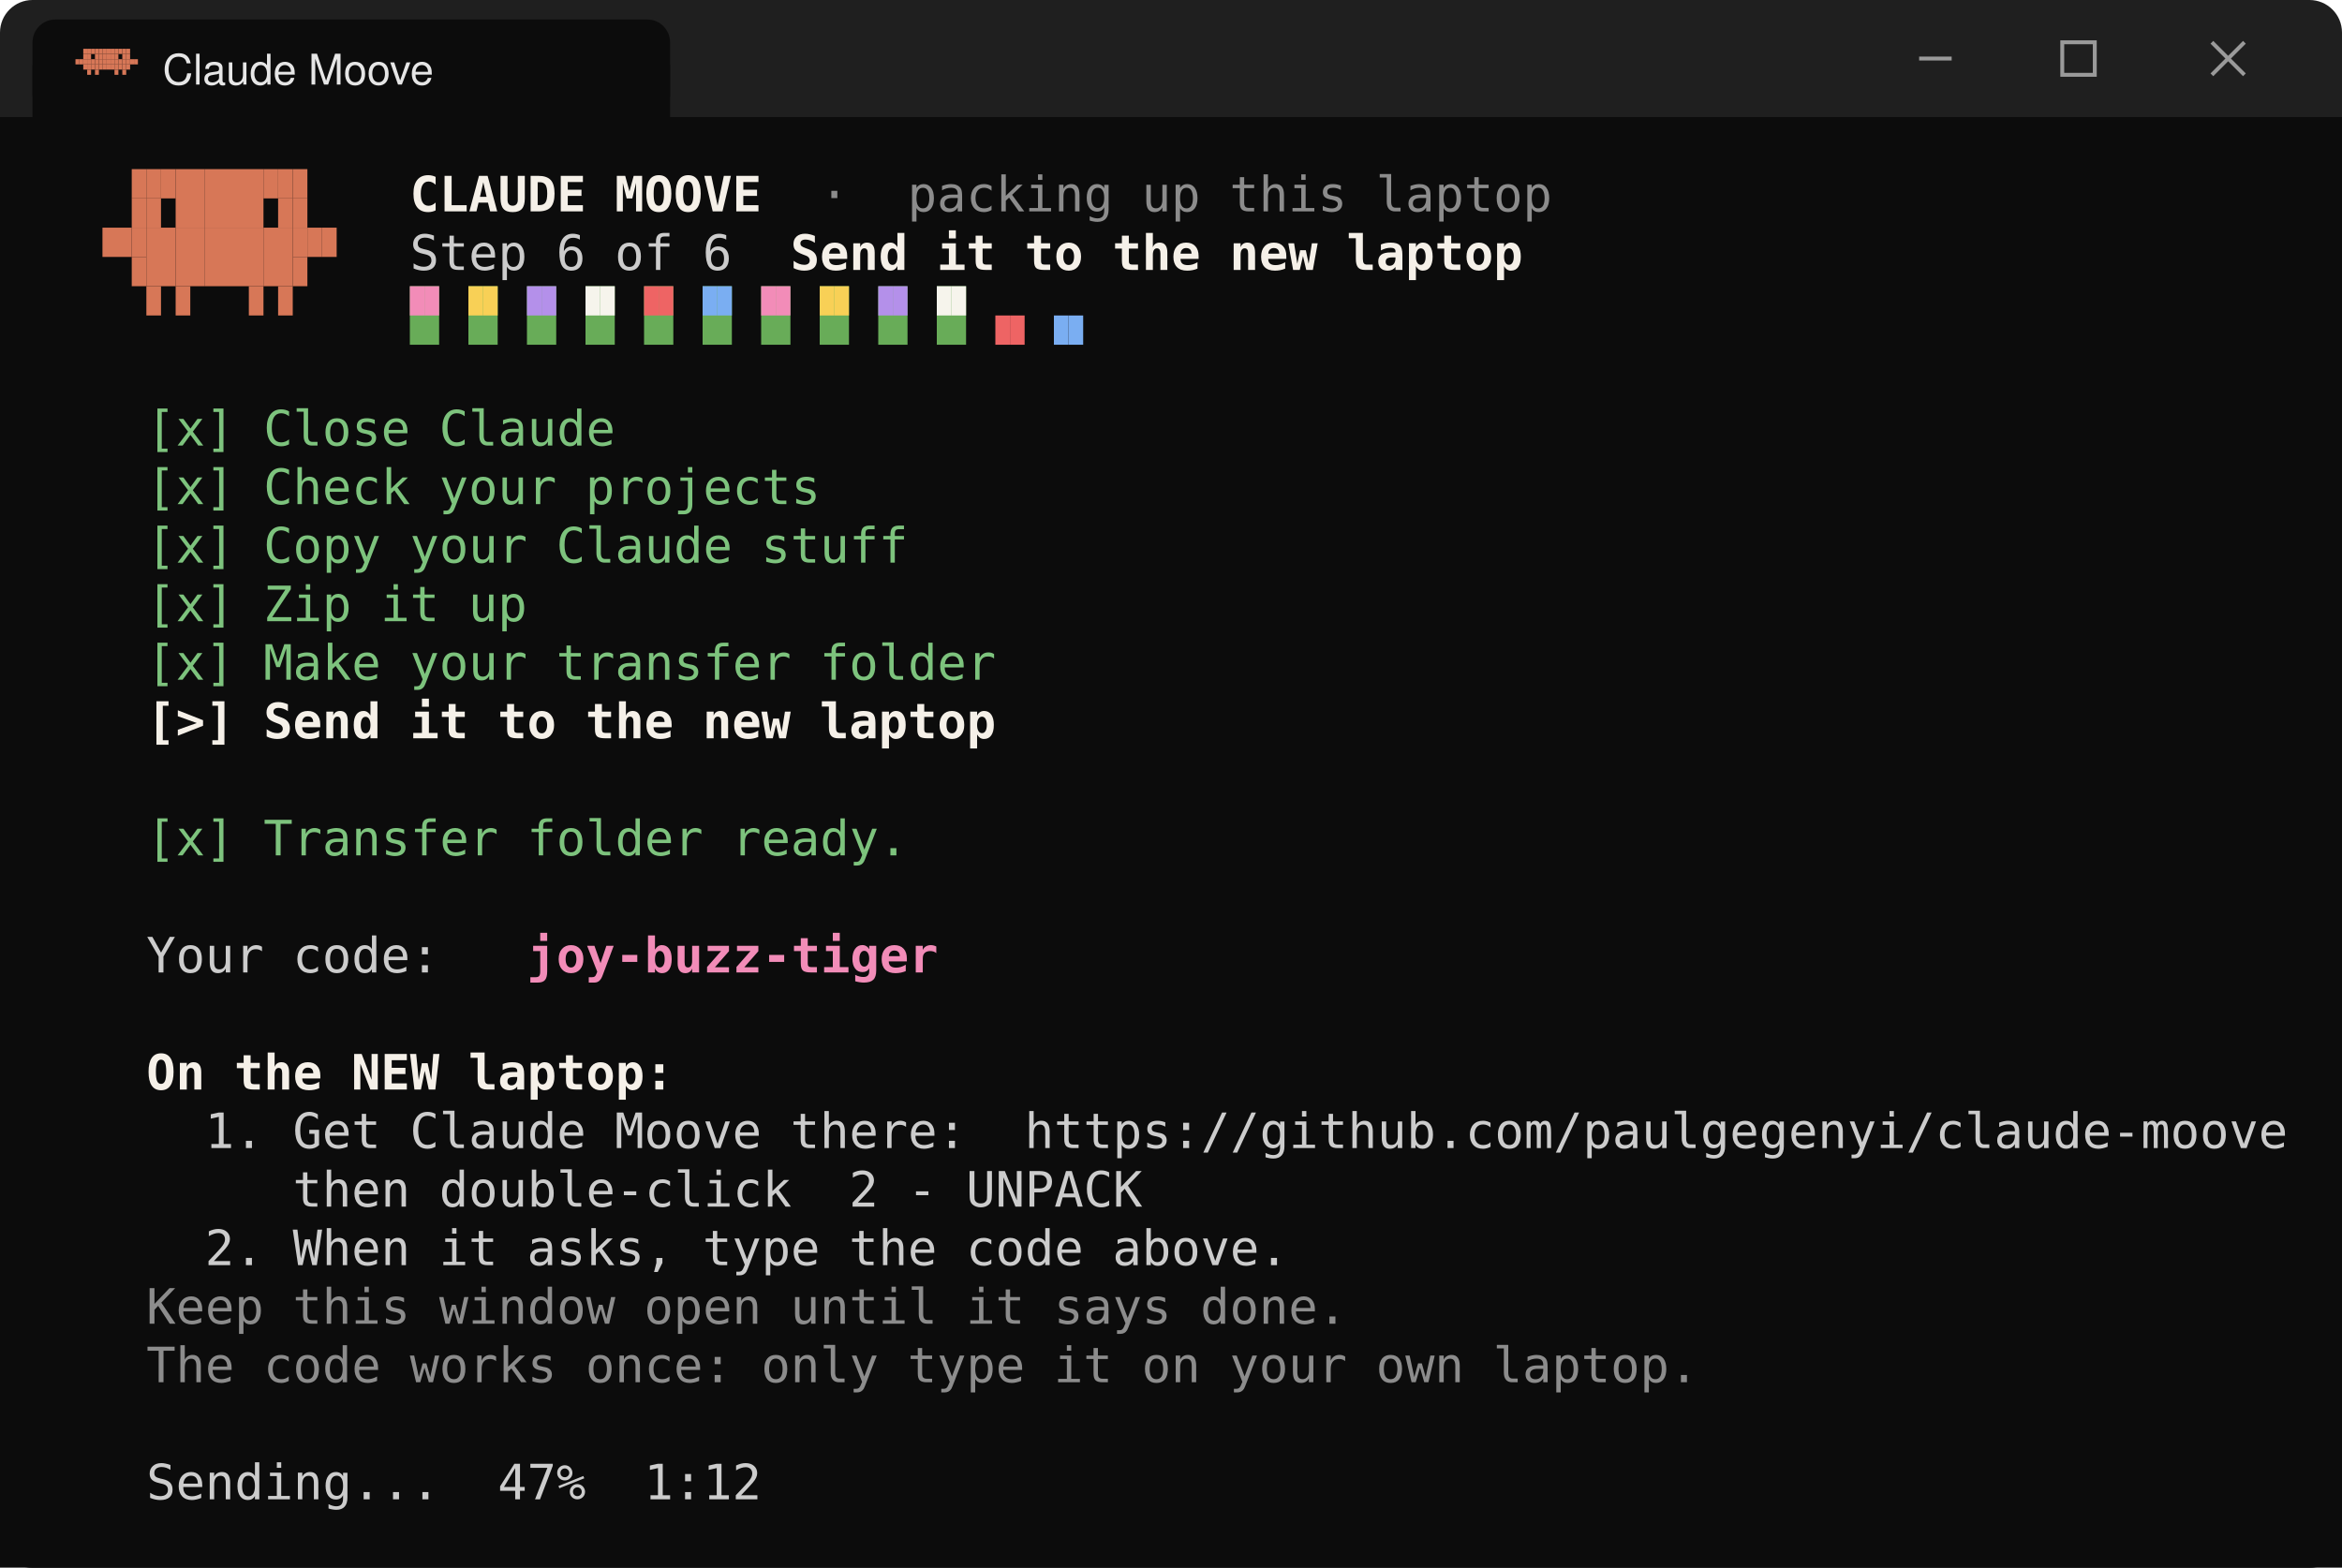
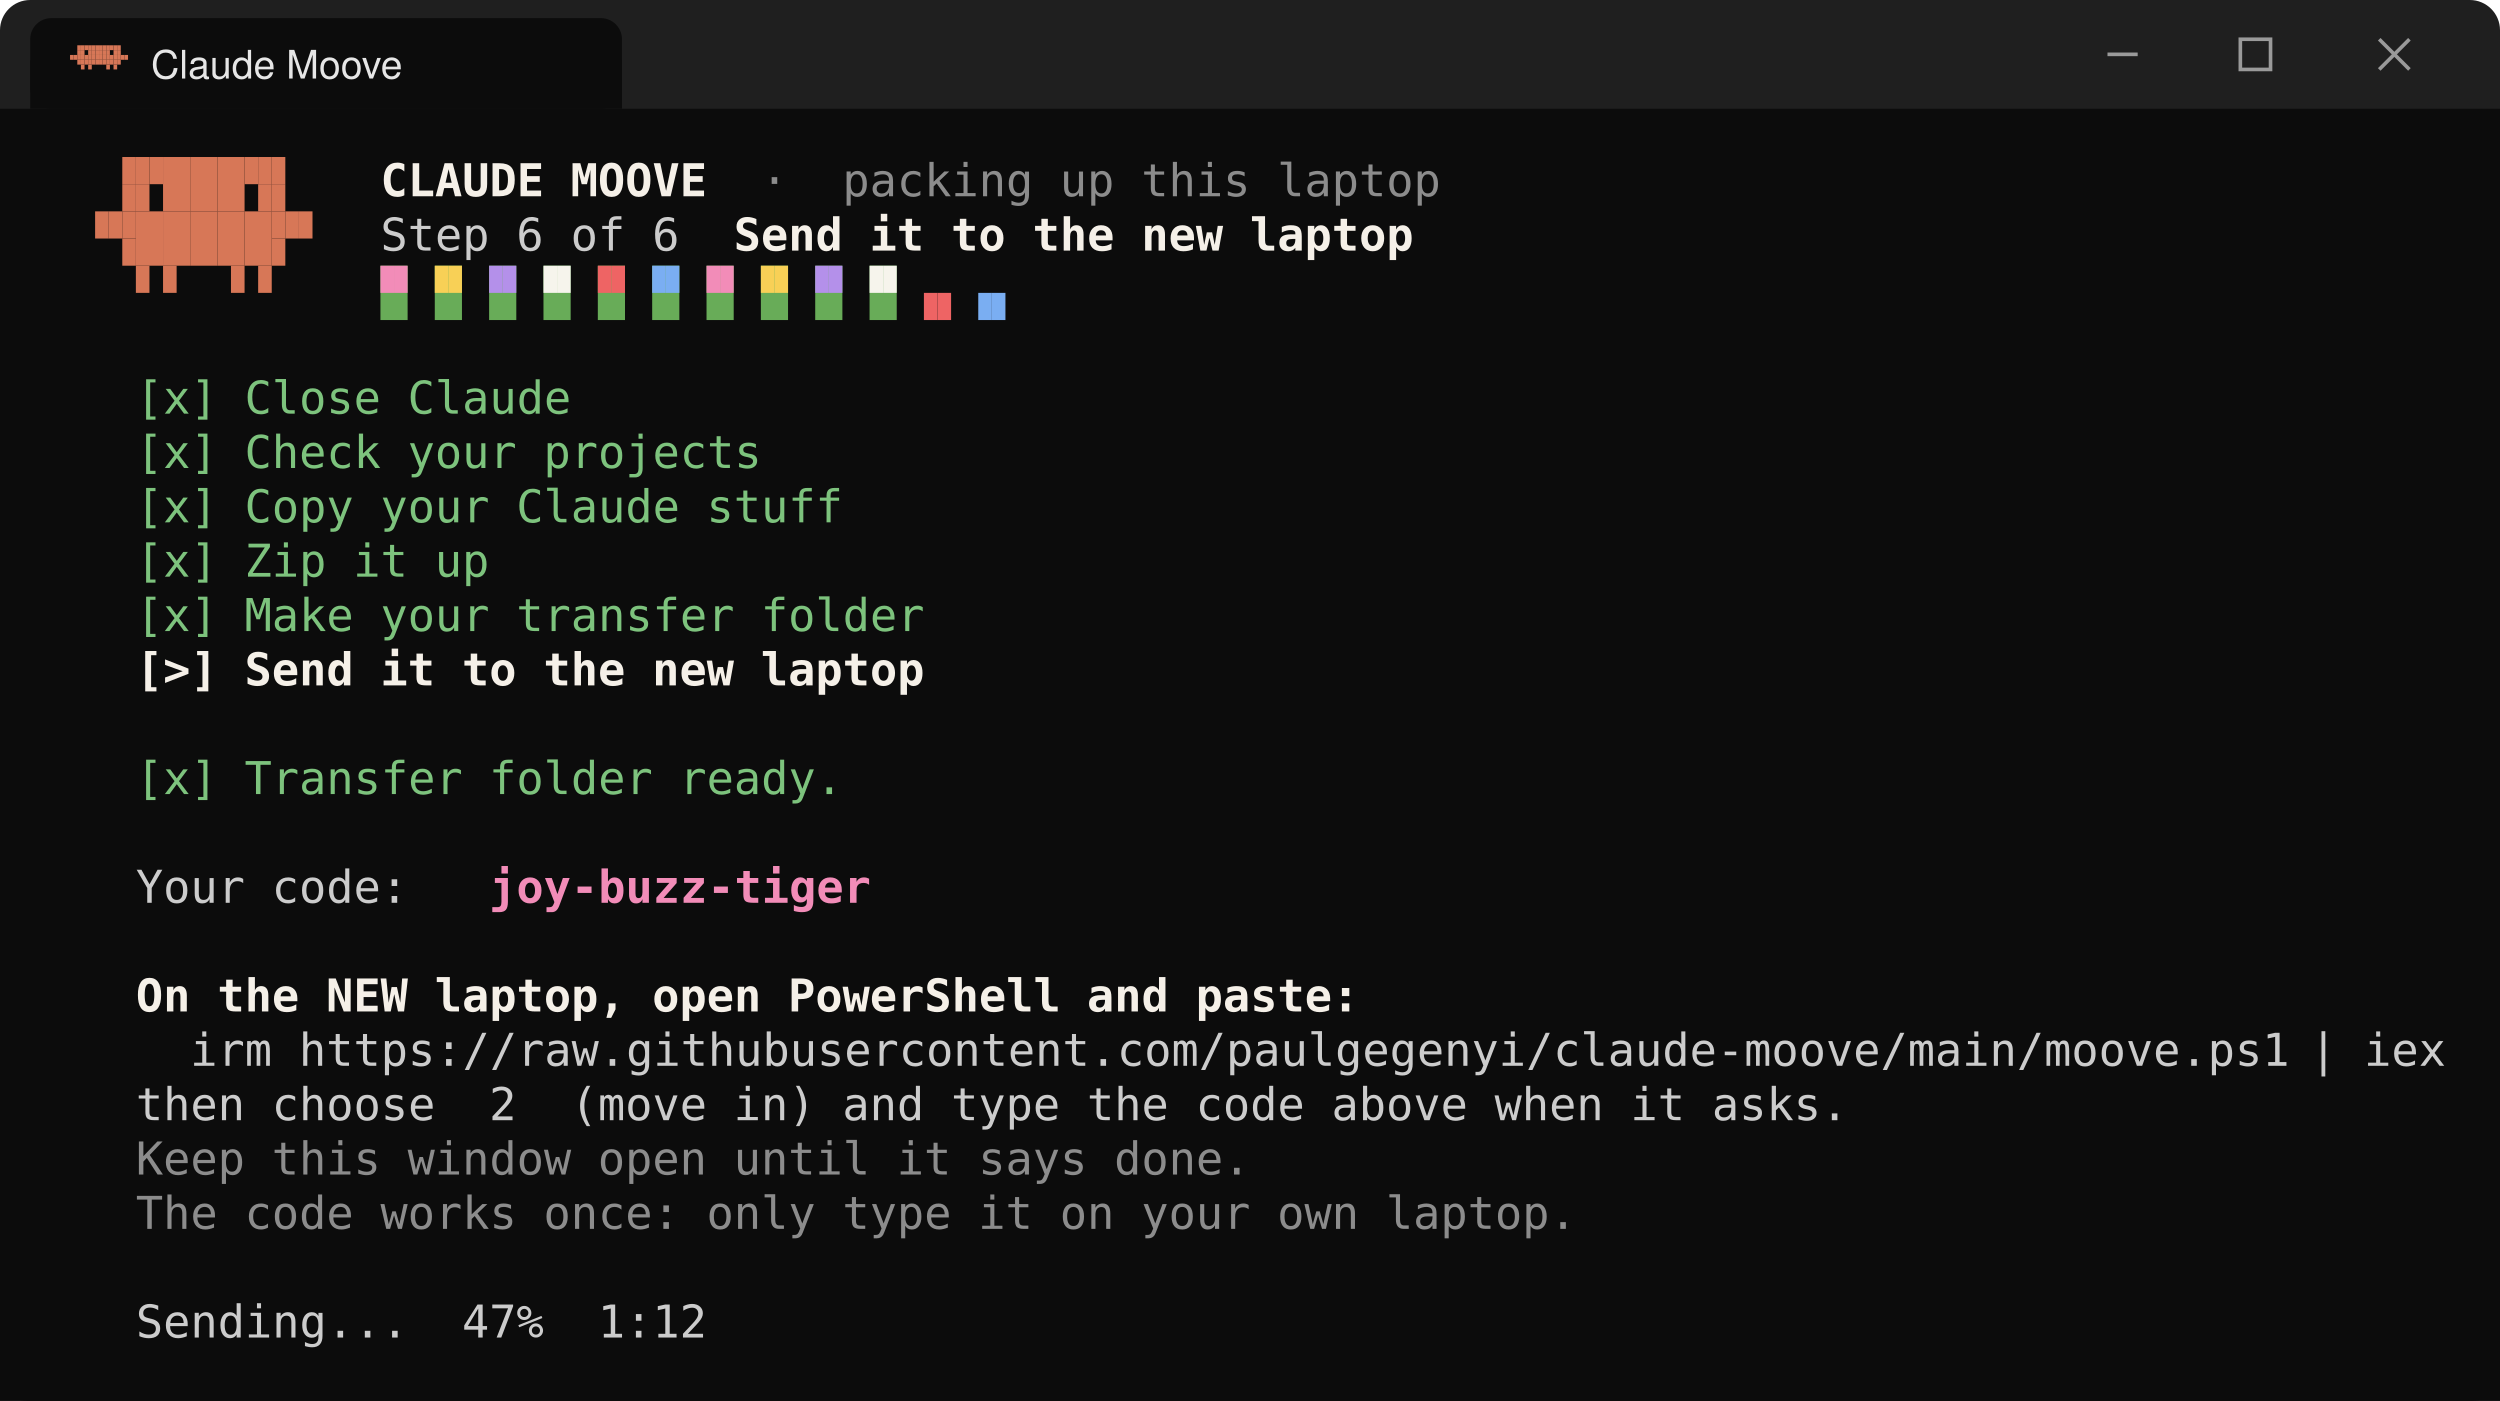
- <svg xmlns="http://www.w3.org/2000/svg" width="720" height="482" viewBox="0 0 720 482">
-   <rect width="720" height="482" rx="10" fill="#1f1f1f" />
-   <rect y="36" width="720" height="446" fill="#0c0c0c" />
-   <rect y="470" width="720" height="12" rx="10" fill="#0c0c0c" />
+ <svg xmlns="http://www.w3.org/2000/svg" width="828" height="464" viewBox="0 0 828 464">
+   <rect width="828" height="464" rx="10" fill="#1f1f1f" />
+   <rect y="36" width="828" height="428" fill="#0c0c0c" />
+   <rect y="452" width="828" height="12" rx="10" fill="#0c0c0c" />
  <rect x="10" y="6" width="196" height="30" rx="7" fill="#0c0c0c" />
  <rect x="10" y="20" width="196" height="16" fill="#0c0c0c" />
  <rect x="25.6" y="15" width="1.2" height="1.6" fill="rgb(215,119,87)" />
  <rect x="26.8" y="15" width="1.2" height="1.6" fill="rgb(215,119,87)" />
  <rect x="28" y="15" width="1.2" height="1.6" fill="rgb(215,119,87)" />
  <rect x="29.2" y="15" width="1.2" height="1.6" fill="rgb(215,119,87)" />
  <rect x="30.4" y="15" width="1.2" height="1.6" fill="rgb(215,119,87)" />
  <rect x="31.6" y="15" width="1.2" height="1.6" fill="rgb(215,119,87)" />
  <rect x="32.8" y="15" width="1.2" height="1.6" fill="rgb(215,119,87)" />
  <rect x="34" y="15" width="1.2" height="1.6" fill="rgb(215,119,87)" />
  <rect x="35.2" y="15" width="1.2" height="1.6" fill="rgb(215,119,87)" />
  <rect x="36.4" y="15" width="1.2" height="1.6" fill="rgb(215,119,87)" />
  <rect x="37.6" y="15" width="1.2" height="1.6" fill="rgb(215,119,87)" />
  <rect x="38.8" y="15" width="1.2" height="1.6" fill="rgb(215,119,87)" />
  <rect x="25.6" y="16.6" width="1.2" height="1.6" fill="rgb(215,119,87)" />
  <rect x="26.8" y="16.6" width="1.2" height="1.6" fill="rgb(215,119,87)" />
  <rect x="29.2" y="16.6" width="1.2" height="1.6" fill="rgb(215,119,87)" />
  <rect x="30.4" y="16.6" width="1.2" height="1.6" fill="rgb(215,119,87)" />
  <rect x="31.6" y="16.6" width="1.2" height="1.6" fill="rgb(215,119,87)" />
  <rect x="32.8" y="16.6" width="1.2" height="1.6" fill="rgb(215,119,87)" />
  <rect x="34" y="16.6" width="1.2" height="1.6" fill="rgb(215,119,87)" />
  <rect x="35.2" y="16.6" width="1.2" height="1.6" fill="rgb(215,119,87)" />
  <rect x="37.6" y="16.6" width="1.2" height="1.6" fill="rgb(215,119,87)" />
  <rect x="38.8" y="16.6" width="1.2" height="1.6" fill="rgb(215,119,87)" />
  <rect x="23.2" y="18.2" width="1.2" height="1.6" fill="rgb(215,119,87)" />
  <rect x="24.4" y="18.2" width="1.2" height="1.6" fill="rgb(215,119,87)" />
  <rect x="25.6" y="18.2" width="1.2" height="1.6" fill="rgb(215,119,87)" />
  <rect x="26.8" y="18.2" width="1.2" height="1.6" fill="rgb(215,119,87)" />
  <rect x="28" y="18.2" width="1.2" height="1.6" fill="rgb(215,119,87)" />
  <rect x="29.2" y="18.2" width="1.2" height="1.6" fill="rgb(215,119,87)" />
  <rect x="30.4" y="18.2" width="1.2" height="1.6" fill="rgb(215,119,87)" />
  <rect x="31.6" y="18.2" width="1.2" height="1.6" fill="rgb(215,119,87)" />
  <rect x="32.8" y="18.2" width="1.2" height="1.6" fill="rgb(215,119,87)" />
  <rect x="34" y="18.2" width="1.2" height="1.6" fill="rgb(215,119,87)" />
  <rect x="35.2" y="18.2" width="1.2" height="1.6" fill="rgb(215,119,87)" />
  <rect x="36.4" y="18.2" width="1.2" height="1.6" fill="rgb(215,119,87)" />
  <rect x="37.6" y="18.2" width="1.2" height="1.6" fill="rgb(215,119,87)" />
  <rect x="38.8" y="18.2" width="1.2" height="1.6" fill="rgb(215,119,87)" />
  <rect x="40" y="18.2" width="1.2" height="1.6" fill="rgb(215,119,87)" />
  <rect x="41.2" y="18.2" width="1.2" height="1.6" fill="rgb(215,119,87)" />
  <rect x="25.6" y="19.8" width="1.2" height="1.6" fill="rgb(215,119,87)" />
  <rect x="26.8" y="19.8" width="1.2" height="1.6" fill="rgb(215,119,87)" />
  <rect x="28" y="19.8" width="1.2" height="1.6" fill="rgb(215,119,87)" />
  <rect x="29.2" y="19.8" width="1.2" height="1.6" fill="rgb(215,119,87)" />
  <rect x="30.4" y="19.8" width="1.2" height="1.6" fill="rgb(215,119,87)" />
  <rect x="31.6" y="19.8" width="1.2" height="1.6" fill="rgb(215,119,87)" />
  <rect x="32.8" y="19.8" width="1.2" height="1.6" fill="rgb(215,119,87)" />
  <rect x="34" y="19.8" width="1.2" height="1.6" fill="rgb(215,119,87)" />
  <rect x="35.2" y="19.8" width="1.2" height="1.6" fill="rgb(215,119,87)" />
  <rect x="36.4" y="19.8" width="1.2" height="1.6" fill="rgb(215,119,87)" />
  <rect x="37.6" y="19.8" width="1.2" height="1.6" fill="rgb(215,119,87)" />
  <rect x="38.8" y="19.8" width="1.2" height="1.6" fill="rgb(215,119,87)" />
  <rect x="26.8" y="21.4" width="1.2" height="1.6" fill="rgb(215,119,87)" />
  <rect x="29.2" y="21.4" width="1.2" height="1.6" fill="rgb(215,119,87)" />
  <rect x="35.2" y="21.4" width="1.2" height="1.6" fill="rgb(215,119,87)" />
  <rect x="37.6" y="21.4" width="1.2" height="1.6" fill="rgb(215,119,87)" />
  <text x="50" y="26" font-family="Segoe UI, Helvetica, Arial, sans-serif" font-size="13" fill="#e6e6e6">Claude Moove</text>
  <g stroke="#9a9a9a" stroke-width="1.2" fill="none">
-     <line x1="590" y1="18" x2="600" y2="18" />
-     <rect x="634" y="13" width="10" height="10" />
-     <line x1="680" y1="13" x2="690" y2="23" />
-     <line x1="690" y1="13" x2="680" y2="23" />
+     <line x1="698" y1="18" x2="708" y2="18" />
+     <rect x="742" y="13" width="10" height="10" />
+     <line x1="788" y1="13" x2="798" y2="23" />
+     <line x1="798" y1="13" x2="788" y2="23" />
  </g>
  <g font-family="Cascadia Mono, Consolas, 'DejaVu Sans Mono', Menlo, monospace" font-size="15" xml:space="preserve">
    <rect x="40.5" y="52" width="4.5" height="9" fill="rgb(215,119,87)" />
    <rect x="40.5" y="61" width="4.5" height="9" fill="rgb(215,119,87)" />
    <rect x="45" y="52" width="4.5" height="9" fill="rgb(215,119,87)" />
    <rect x="49.5" y="52" width="4.5" height="9" fill="rgb(215,119,87)" />
    <rect x="45" y="61" width="4.5" height="9" fill="rgb(215,119,87)" />
    <rect x="54" y="52" width="9" height="18" fill="rgb(215,119,87)" />
    <rect x="63" y="52" width="9" height="18" fill="rgb(215,119,87)" />
    <rect x="72" y="52" width="9" height="18" fill="rgb(215,119,87)" />
    <rect x="81" y="52" width="4.5" height="9" fill="rgb(215,119,87)" />
    <rect x="85.5" y="52" width="4.5" height="9" fill="rgb(215,119,87)" />
    <rect x="85.5" y="61" width="4.5" height="9" fill="rgb(215,119,87)" />
    <rect x="90" y="52" width="4.5" height="9" fill="rgb(215,119,87)" />
    <rect x="90" y="61" width="4.5" height="9" fill="rgb(215,119,87)" />
    <text x="126" y="65" textLength="54" lengthAdjust="spacingAndGlyphs" fill="rgb(245,240,232)" font-weight="bold">CLAUDE</text>
    <text x="189" y="65" textLength="45" lengthAdjust="spacingAndGlyphs" fill="rgb(245,240,232)" font-weight="bold">MOOVE</text>
    <text x="252" y="65" textLength="9" lengthAdjust="spacingAndGlyphs" fill="rgb(140,140,140)">·</text>
    <text x="279" y="65" textLength="63" lengthAdjust="spacingAndGlyphs" fill="rgb(140,140,140)">packing</text>
    <text x="351" y="65" textLength="18" lengthAdjust="spacingAndGlyphs" fill="rgb(140,140,140)">up</text>
    <text x="378" y="65" textLength="36" lengthAdjust="spacingAndGlyphs" fill="rgb(140,140,140)">this</text>
    <text x="423" y="65" textLength="54" lengthAdjust="spacingAndGlyphs" fill="rgb(140,140,140)">laptop</text>
    <rect x="31.5" y="70" width="4.5" height="9" fill="rgb(215,119,87)" />
    <rect x="36" y="70" width="4.5" height="9" fill="rgb(215,119,87)" />
    <rect x="40.5" y="70" width="4.5" height="9" fill="rgb(215,119,87)" />
    <rect x="40.5" y="79" width="4.5" height="9" fill="rgb(215,119,87)" />
    <rect x="45" y="70" width="9" height="18" fill="rgb(215,119,87)" />
    <rect x="54" y="70" width="9" height="18" fill="rgb(215,119,87)" />
    <rect x="63" y="70" width="9" height="18" fill="rgb(215,119,87)" />
    <rect x="72" y="70" width="9" height="18" fill="rgb(215,119,87)" />
    <rect x="81" y="70" width="9" height="18" fill="rgb(215,119,87)" />
    <rect x="90" y="70" width="4.5" height="9" fill="rgb(215,119,87)" />
    <rect x="94.5" y="70" width="4.5" height="9" fill="rgb(215,119,87)" />
    <rect x="90" y="79" width="4.5" height="9" fill="rgb(215,119,87)" />
    <rect x="99" y="70" width="4.5" height="9" fill="rgb(215,119,87)" />
    <text x="126" y="83" textLength="36" lengthAdjust="spacingAndGlyphs" fill="#cccccc">Step</text>
    <text x="171" y="83" textLength="9" lengthAdjust="spacingAndGlyphs" fill="#cccccc">6</text>
    <text x="189" y="83" textLength="18" lengthAdjust="spacingAndGlyphs" fill="#cccccc">of</text>
    <text x="216" y="83" textLength="9" lengthAdjust="spacingAndGlyphs" fill="#cccccc">6</text>
    <text x="243" y="83" textLength="36" lengthAdjust="spacingAndGlyphs" fill="rgb(245,240,232)" font-weight="bold">Send</text>
    <text x="288" y="83" textLength="18" lengthAdjust="spacingAndGlyphs" fill="rgb(245,240,232)" font-weight="bold">it</text>
    <text x="315" y="83" textLength="18" lengthAdjust="spacingAndGlyphs" fill="rgb(245,240,232)" font-weight="bold">to</text>
    <text x="342" y="83" textLength="27" lengthAdjust="spacingAndGlyphs" fill="rgb(245,240,232)" font-weight="bold">the</text>
    <text x="378" y="83" textLength="27" lengthAdjust="spacingAndGlyphs" fill="rgb(245,240,232)" font-weight="bold">new</text>
    <text x="414" y="83" textLength="54" lengthAdjust="spacingAndGlyphs" fill="rgb(245,240,232)" font-weight="bold">laptop</text>
    <rect x="45" y="88" width="4.5" height="9" fill="rgb(215,119,87)" />
    <rect x="54" y="88" width="4.5" height="9" fill="rgb(215,119,87)" />
    <rect x="76.5" y="88" width="4.5" height="9" fill="rgb(215,119,87)" />
    <rect x="85.5" y="88" width="4.5" height="9" fill="rgb(215,119,87)" />
    <rect x="126" y="88" width="9" height="18" fill="rgb(104,172,88)" />
    <rect x="126" y="88" width="4.5" height="9" fill="rgb(242,140,184)" />
    <rect x="130.5" y="88" width="4.5" height="9" fill="rgb(242,140,184)" />
    <rect x="144" y="88" width="9" height="18" fill="rgb(104,172,88)" />
    <rect x="144" y="88" width="4.5" height="9" fill="rgb(248,208,86)" />
    <rect x="148.5" y="88" width="4.5" height="9" fill="rgb(248,208,86)" />
    <rect x="162" y="88" width="9" height="18" fill="rgb(104,172,88)" />
    <rect x="162" y="88" width="4.5" height="9" fill="rgb(180,144,234)" />
    <rect x="166.5" y="88" width="4.5" height="9" fill="rgb(180,144,234)" />
    <rect x="180" y="88" width="9" height="18" fill="rgb(104,172,88)" />
    <rect x="180" y="88" width="4.5" height="9" fill="rgb(246,244,236)" />
    <rect x="184.5" y="88" width="4.5" height="9" fill="rgb(246,244,236)" />
    <rect x="198" y="88" width="9" height="18" fill="rgb(104,172,88)" />
    <rect x="198" y="88" width="4.5" height="9" fill="rgb(238,100,100)" />
    <rect x="202.5" y="88" width="4.5" height="9" fill="rgb(238,100,100)" />
    <rect x="216" y="88" width="9" height="18" fill="rgb(104,172,88)" />
    <rect x="216" y="88" width="4.5" height="9" fill="rgb(122,174,242)" />
    <rect x="220.5" y="88" width="4.5" height="9" fill="rgb(122,174,242)" />
    <rect x="234" y="88" width="9" height="18" fill="rgb(104,172,88)" />
    <rect x="234" y="88" width="4.5" height="9" fill="rgb(242,140,184)" />
    <rect x="238.5" y="88" width="4.5" height="9" fill="rgb(242,140,184)" />
    <rect x="252" y="88" width="9" height="18" fill="rgb(104,172,88)" />
    <rect x="252" y="88" width="4.5" height="9" fill="rgb(248,208,86)" />
    <rect x="256.5" y="88" width="4.5" height="9" fill="rgb(248,208,86)" />
    <rect x="270" y="88" width="9" height="18" fill="rgb(104,172,88)" />
    <rect x="270" y="88" width="4.5" height="9" fill="rgb(180,144,234)" />
    <rect x="274.5" y="88" width="4.5" height="9" fill="rgb(180,144,234)" />
    <rect x="288" y="88" width="9" height="18" fill="rgb(104,172,88)" />
    <rect x="288" y="88" width="4.5" height="9" fill="rgb(246,244,236)" />
    <rect x="292.5" y="88" width="4.5" height="9" fill="rgb(246,244,236)" />
    <rect x="306" y="97" width="4.5" height="9" fill="rgb(238,100,100)" />
    <rect x="310.5" y="97" width="4.5" height="9" fill="rgb(238,100,100)" />
    <rect x="324" y="97" width="4.5" height="9" fill="rgb(122,174,242)" />
    <rect x="328.5" y="97" width="4.5" height="9" fill="rgb(122,174,242)" />
    <text x="45" y="137" textLength="27" lengthAdjust="spacingAndGlyphs" fill="rgb(125,195,125)">[x]</text>
    <text x="81" y="137" textLength="45" lengthAdjust="spacingAndGlyphs" fill="rgb(125,195,125)">Close</text>
    <text x="135" y="137" textLength="54" lengthAdjust="spacingAndGlyphs" fill="rgb(125,195,125)">Claude</text>
    <text x="45" y="155" textLength="27" lengthAdjust="spacingAndGlyphs" fill="rgb(125,195,125)">[x]</text>
    <text x="81" y="155" textLength="45" lengthAdjust="spacingAndGlyphs" fill="rgb(125,195,125)">Check</text>
    <text x="135" y="155" textLength="36" lengthAdjust="spacingAndGlyphs" fill="rgb(125,195,125)">your</text>
    <text x="180" y="155" textLength="72" lengthAdjust="spacingAndGlyphs" fill="rgb(125,195,125)">projects</text>
    <text x="45" y="173" textLength="27" lengthAdjust="spacingAndGlyphs" fill="rgb(125,195,125)">[x]</text>
    <text x="81" y="173" textLength="36" lengthAdjust="spacingAndGlyphs" fill="rgb(125,195,125)">Copy</text>
    <text x="126" y="173" textLength="36" lengthAdjust="spacingAndGlyphs" fill="rgb(125,195,125)">your</text>
    <text x="171" y="173" textLength="54" lengthAdjust="spacingAndGlyphs" fill="rgb(125,195,125)">Claude</text>
    <text x="234" y="173" textLength="45" lengthAdjust="spacingAndGlyphs" fill="rgb(125,195,125)">stuff</text>
    <text x="45" y="191" textLength="27" lengthAdjust="spacingAndGlyphs" fill="rgb(125,195,125)">[x]</text>
    <text x="81" y="191" textLength="27" lengthAdjust="spacingAndGlyphs" fill="rgb(125,195,125)">Zip</text>
    <text x="117" y="191" textLength="18" lengthAdjust="spacingAndGlyphs" fill="rgb(125,195,125)">it</text>
    <text x="144" y="191" textLength="18" lengthAdjust="spacingAndGlyphs" fill="rgb(125,195,125)">up</text>
    <text x="45" y="209" textLength="27" lengthAdjust="spacingAndGlyphs" fill="rgb(125,195,125)">[x]</text>
    <text x="81" y="209" textLength="36" lengthAdjust="spacingAndGlyphs" fill="rgb(125,195,125)">Make</text>
    <text x="126" y="209" textLength="36" lengthAdjust="spacingAndGlyphs" fill="rgb(125,195,125)">your</text>
    <text x="171" y="209" textLength="72" lengthAdjust="spacingAndGlyphs" fill="rgb(125,195,125)">transfer</text>
    <text x="252" y="209" textLength="54" lengthAdjust="spacingAndGlyphs" fill="rgb(125,195,125)">folder</text>
    <text x="45" y="227" textLength="27" lengthAdjust="spacingAndGlyphs" fill="rgb(245,240,232)" font-weight="bold">[&gt;]</text>
    <text x="81" y="227" textLength="36" lengthAdjust="spacingAndGlyphs" fill="rgb(245,240,232)" font-weight="bold">Send</text>
    <text x="126" y="227" textLength="18" lengthAdjust="spacingAndGlyphs" fill="rgb(245,240,232)" font-weight="bold">it</text>
    <text x="153" y="227" textLength="18" lengthAdjust="spacingAndGlyphs" fill="rgb(245,240,232)" font-weight="bold">to</text>
    <text x="180" y="227" textLength="27" lengthAdjust="spacingAndGlyphs" fill="rgb(245,240,232)" font-weight="bold">the</text>
    <text x="216" y="227" textLength="27" lengthAdjust="spacingAndGlyphs" fill="rgb(245,240,232)" font-weight="bold">new</text>
    <text x="252" y="227" textLength="54" lengthAdjust="spacingAndGlyphs" fill="rgb(245,240,232)" font-weight="bold">laptop</text>
    <text x="45" y="263" textLength="27" lengthAdjust="spacingAndGlyphs" fill="rgb(125,195,125)">[x]</text>
    <text x="81" y="263" textLength="72" lengthAdjust="spacingAndGlyphs" fill="rgb(125,195,125)">Transfer</text>
    <text x="162" y="263" textLength="54" lengthAdjust="spacingAndGlyphs" fill="rgb(125,195,125)">folder</text>
    <text x="225" y="263" textLength="54" lengthAdjust="spacingAndGlyphs" fill="rgb(125,195,125)">ready.</text>
    <text x="45" y="299" textLength="36" lengthAdjust="spacingAndGlyphs" fill="#cccccc">Your</text>
    <text x="90" y="299" textLength="45" lengthAdjust="spacingAndGlyphs" fill="#cccccc">code:</text>
    <text x="162" y="299" textLength="126" lengthAdjust="spacingAndGlyphs" fill="rgb(242,140,184)" font-weight="bold">joy-buzz-tiger</text>
    <text x="45" y="335" textLength="18" lengthAdjust="spacingAndGlyphs" fill="rgb(245,240,232)" font-weight="bold">On</text>
    <text x="72" y="335" textLength="27" lengthAdjust="spacingAndGlyphs" fill="rgb(245,240,232)" font-weight="bold">the</text>
    <text x="108" y="335" textLength="27" lengthAdjust="spacingAndGlyphs" fill="rgb(245,240,232)" font-weight="bold">NEW</text>
-     <text x="144" y="335" textLength="63" lengthAdjust="spacingAndGlyphs" fill="rgb(245,240,232)" font-weight="bold">laptop:</text>
-     <text x="63" y="353" textLength="18" lengthAdjust="spacingAndGlyphs" fill="#cccccc">1.</text>
-     <text x="90" y="353" textLength="27" lengthAdjust="spacingAndGlyphs" fill="#cccccc">Get</text>
-     <text x="126" y="353" textLength="54" lengthAdjust="spacingAndGlyphs" fill="#cccccc">Claude</text>
-     <text x="189" y="353" textLength="45" lengthAdjust="spacingAndGlyphs" fill="#cccccc">Moove</text>
-     <text x="243" y="353" textLength="54" lengthAdjust="spacingAndGlyphs" fill="#cccccc">there:</text>
-     <text x="315" y="353" textLength="387" lengthAdjust="spacingAndGlyphs" fill="#cccccc">https://github.com/paulgegenyi/claude-moove</text>
-     <text x="90" y="371" textLength="36" lengthAdjust="spacingAndGlyphs" fill="#cccccc">then</text>
-     <text x="135" y="371" textLength="108" lengthAdjust="spacingAndGlyphs" fill="#cccccc">double-click</text>
-     <text x="261" y="371" textLength="9" lengthAdjust="spacingAndGlyphs" fill="#cccccc">2</text>
-     <text x="279" y="371" textLength="9" lengthAdjust="spacingAndGlyphs" fill="#cccccc">-</text>
-     <text x="297" y="371" textLength="54" lengthAdjust="spacingAndGlyphs" fill="#cccccc">UNPACK</text>
-     <text x="63" y="389" textLength="18" lengthAdjust="spacingAndGlyphs" fill="#cccccc">2.</text>
-     <text x="90" y="389" textLength="36" lengthAdjust="spacingAndGlyphs" fill="#cccccc">When</text>
-     <text x="135" y="389" textLength="18" lengthAdjust="spacingAndGlyphs" fill="#cccccc">it</text>
-     <text x="162" y="389" textLength="45" lengthAdjust="spacingAndGlyphs" fill="#cccccc">asks,</text>
-     <text x="216" y="389" textLength="36" lengthAdjust="spacingAndGlyphs" fill="#cccccc">type</text>
-     <text x="261" y="389" textLength="27" lengthAdjust="spacingAndGlyphs" fill="#cccccc">the</text>
-     <text x="297" y="389" textLength="36" lengthAdjust="spacingAndGlyphs" fill="#cccccc">code</text>
-     <text x="342" y="389" textLength="54" lengthAdjust="spacingAndGlyphs" fill="#cccccc">above.</text>
-     <text x="45" y="407" textLength="36" lengthAdjust="spacingAndGlyphs" fill="rgb(140,140,140)">Keep</text>
-     <text x="90" y="407" textLength="36" lengthAdjust="spacingAndGlyphs" fill="rgb(140,140,140)">this</text>
-     <text x="135" y="407" textLength="54" lengthAdjust="spacingAndGlyphs" fill="rgb(140,140,140)">window</text>
-     <text x="198" y="407" textLength="36" lengthAdjust="spacingAndGlyphs" fill="rgb(140,140,140)">open</text>
-     <text x="243" y="407" textLength="45" lengthAdjust="spacingAndGlyphs" fill="rgb(140,140,140)">until</text>
-     <text x="297" y="407" textLength="18" lengthAdjust="spacingAndGlyphs" fill="rgb(140,140,140)">it</text>
-     <text x="324" y="407" textLength="36" lengthAdjust="spacingAndGlyphs" fill="rgb(140,140,140)">says</text>
-     <text x="369" y="407" textLength="45" lengthAdjust="spacingAndGlyphs" fill="rgb(140,140,140)">done.</text>
-     <text x="45" y="425" textLength="27" lengthAdjust="spacingAndGlyphs" fill="rgb(140,140,140)">The</text>
-     <text x="81" y="425" textLength="36" lengthAdjust="spacingAndGlyphs" fill="rgb(140,140,140)">code</text>
-     <text x="126" y="425" textLength="45" lengthAdjust="spacingAndGlyphs" fill="rgb(140,140,140)">works</text>
-     <text x="180" y="425" textLength="45" lengthAdjust="spacingAndGlyphs" fill="rgb(140,140,140)">once:</text>
-     <text x="234" y="425" textLength="36" lengthAdjust="spacingAndGlyphs" fill="rgb(140,140,140)">only</text>
-     <text x="279" y="425" textLength="36" lengthAdjust="spacingAndGlyphs" fill="rgb(140,140,140)">type</text>
-     <text x="324" y="425" textLength="18" lengthAdjust="spacingAndGlyphs" fill="rgb(140,140,140)">it</text>
-     <text x="351" y="425" textLength="18" lengthAdjust="spacingAndGlyphs" fill="rgb(140,140,140)">on</text>
-     <text x="378" y="425" textLength="36" lengthAdjust="spacingAndGlyphs" fill="rgb(140,140,140)">your</text>
-     <text x="423" y="425" textLength="27" lengthAdjust="spacingAndGlyphs" fill="rgb(140,140,140)">own</text>
-     <text x="459" y="425" textLength="63" lengthAdjust="spacingAndGlyphs" fill="rgb(140,140,140)">laptop.</text>
-     <text x="45" y="461" textLength="90" lengthAdjust="spacingAndGlyphs" fill="#cccccc">Sending...</text>
-     <text x="153" y="461" textLength="27" lengthAdjust="spacingAndGlyphs" fill="#cccccc">47%</text>
-     <text x="198" y="461" textLength="36" lengthAdjust="spacingAndGlyphs" fill="#cccccc">1:12</text>
+     <text x="144" y="335" textLength="63" lengthAdjust="spacingAndGlyphs" fill="rgb(245,240,232)" font-weight="bold">laptop,</text>
+     <text x="216" y="335" textLength="36" lengthAdjust="spacingAndGlyphs" fill="rgb(245,240,232)" font-weight="bold">open</text>
+     <text x="261" y="335" textLength="90" lengthAdjust="spacingAndGlyphs" fill="rgb(245,240,232)" font-weight="bold">PowerShell</text>
+     <text x="360" y="335" textLength="27" lengthAdjust="spacingAndGlyphs" fill="rgb(245,240,232)" font-weight="bold">and</text>
+     <text x="396" y="335" textLength="54" lengthAdjust="spacingAndGlyphs" fill="rgb(245,240,232)" font-weight="bold">paste:</text>
+     <text x="63" y="353" textLength="27" lengthAdjust="spacingAndGlyphs" fill="#cccccc">irm</text>
+     <text x="99" y="353" textLength="657" lengthAdjust="spacingAndGlyphs" fill="#cccccc">https://raw.githubusercontent.com/paulgegenyi/claude-moove/main/moove.ps1</text>
+     <text x="765" y="353" textLength="9" lengthAdjust="spacingAndGlyphs" fill="#cccccc">|</text>
+     <text x="783" y="353" textLength="27" lengthAdjust="spacingAndGlyphs" fill="#cccccc">iex</text>
+     <text x="45" y="371" textLength="36" lengthAdjust="spacingAndGlyphs" fill="#cccccc">then</text>
+     <text x="90" y="371" textLength="54" lengthAdjust="spacingAndGlyphs" fill="#cccccc">choose</text>
+     <text x="162" y="371" textLength="9" lengthAdjust="spacingAndGlyphs" fill="#cccccc">2</text>
+     <text x="189" y="371" textLength="45" lengthAdjust="spacingAndGlyphs" fill="#cccccc">(move</text>
+     <text x="243" y="371" textLength="27" lengthAdjust="spacingAndGlyphs" fill="#cccccc">in)</text>
+     <text x="279" y="371" textLength="27" lengthAdjust="spacingAndGlyphs" fill="#cccccc">and</text>
+     <text x="315" y="371" textLength="36" lengthAdjust="spacingAndGlyphs" fill="#cccccc">type</text>
+     <text x="360" y="371" textLength="27" lengthAdjust="spacingAndGlyphs" fill="#cccccc">the</text>
+     <text x="396" y="371" textLength="36" lengthAdjust="spacingAndGlyphs" fill="#cccccc">code</text>
+     <text x="441" y="371" textLength="45" lengthAdjust="spacingAndGlyphs" fill="#cccccc">above</text>
+     <text x="495" y="371" textLength="36" lengthAdjust="spacingAndGlyphs" fill="#cccccc">when</text>
+     <text x="540" y="371" textLength="18" lengthAdjust="spacingAndGlyphs" fill="#cccccc">it</text>
+     <text x="567" y="371" textLength="45" lengthAdjust="spacingAndGlyphs" fill="#cccccc">asks.</text>
+     <text x="45" y="389" textLength="36" lengthAdjust="spacingAndGlyphs" fill="rgb(140,140,140)">Keep</text>
+     <text x="90" y="389" textLength="36" lengthAdjust="spacingAndGlyphs" fill="rgb(140,140,140)">this</text>
+     <text x="135" y="389" textLength="54" lengthAdjust="spacingAndGlyphs" fill="rgb(140,140,140)">window</text>
+     <text x="198" y="389" textLength="36" lengthAdjust="spacingAndGlyphs" fill="rgb(140,140,140)">open</text>
+     <text x="243" y="389" textLength="45" lengthAdjust="spacingAndGlyphs" fill="rgb(140,140,140)">until</text>
+     <text x="297" y="389" textLength="18" lengthAdjust="spacingAndGlyphs" fill="rgb(140,140,140)">it</text>
+     <text x="324" y="389" textLength="36" lengthAdjust="spacingAndGlyphs" fill="rgb(140,140,140)">says</text>
+     <text x="369" y="389" textLength="45" lengthAdjust="spacingAndGlyphs" fill="rgb(140,140,140)">done.</text>
+     <text x="45" y="407" textLength="27" lengthAdjust="spacingAndGlyphs" fill="rgb(140,140,140)">The</text>
+     <text x="81" y="407" textLength="36" lengthAdjust="spacingAndGlyphs" fill="rgb(140,140,140)">code</text>
+     <text x="126" y="407" textLength="45" lengthAdjust="spacingAndGlyphs" fill="rgb(140,140,140)">works</text>
+     <text x="180" y="407" textLength="45" lengthAdjust="spacingAndGlyphs" fill="rgb(140,140,140)">once:</text>
+     <text x="234" y="407" textLength="36" lengthAdjust="spacingAndGlyphs" fill="rgb(140,140,140)">only</text>
+     <text x="279" y="407" textLength="36" lengthAdjust="spacingAndGlyphs" fill="rgb(140,140,140)">type</text>
+     <text x="324" y="407" textLength="18" lengthAdjust="spacingAndGlyphs" fill="rgb(140,140,140)">it</text>
+     <text x="351" y="407" textLength="18" lengthAdjust="spacingAndGlyphs" fill="rgb(140,140,140)">on</text>
+     <text x="378" y="407" textLength="36" lengthAdjust="spacingAndGlyphs" fill="rgb(140,140,140)">your</text>
+     <text x="423" y="407" textLength="27" lengthAdjust="spacingAndGlyphs" fill="rgb(140,140,140)">own</text>
+     <text x="459" y="407" textLength="63" lengthAdjust="spacingAndGlyphs" fill="rgb(140,140,140)">laptop.</text>
+     <text x="45" y="443" textLength="90" lengthAdjust="spacingAndGlyphs" fill="#cccccc">Sending...</text>
+     <text x="153" y="443" textLength="27" lengthAdjust="spacingAndGlyphs" fill="#cccccc">47%</text>
+     <text x="198" y="443" textLength="36" lengthAdjust="spacingAndGlyphs" fill="#cccccc">1:12</text>
  </g>
</svg>
